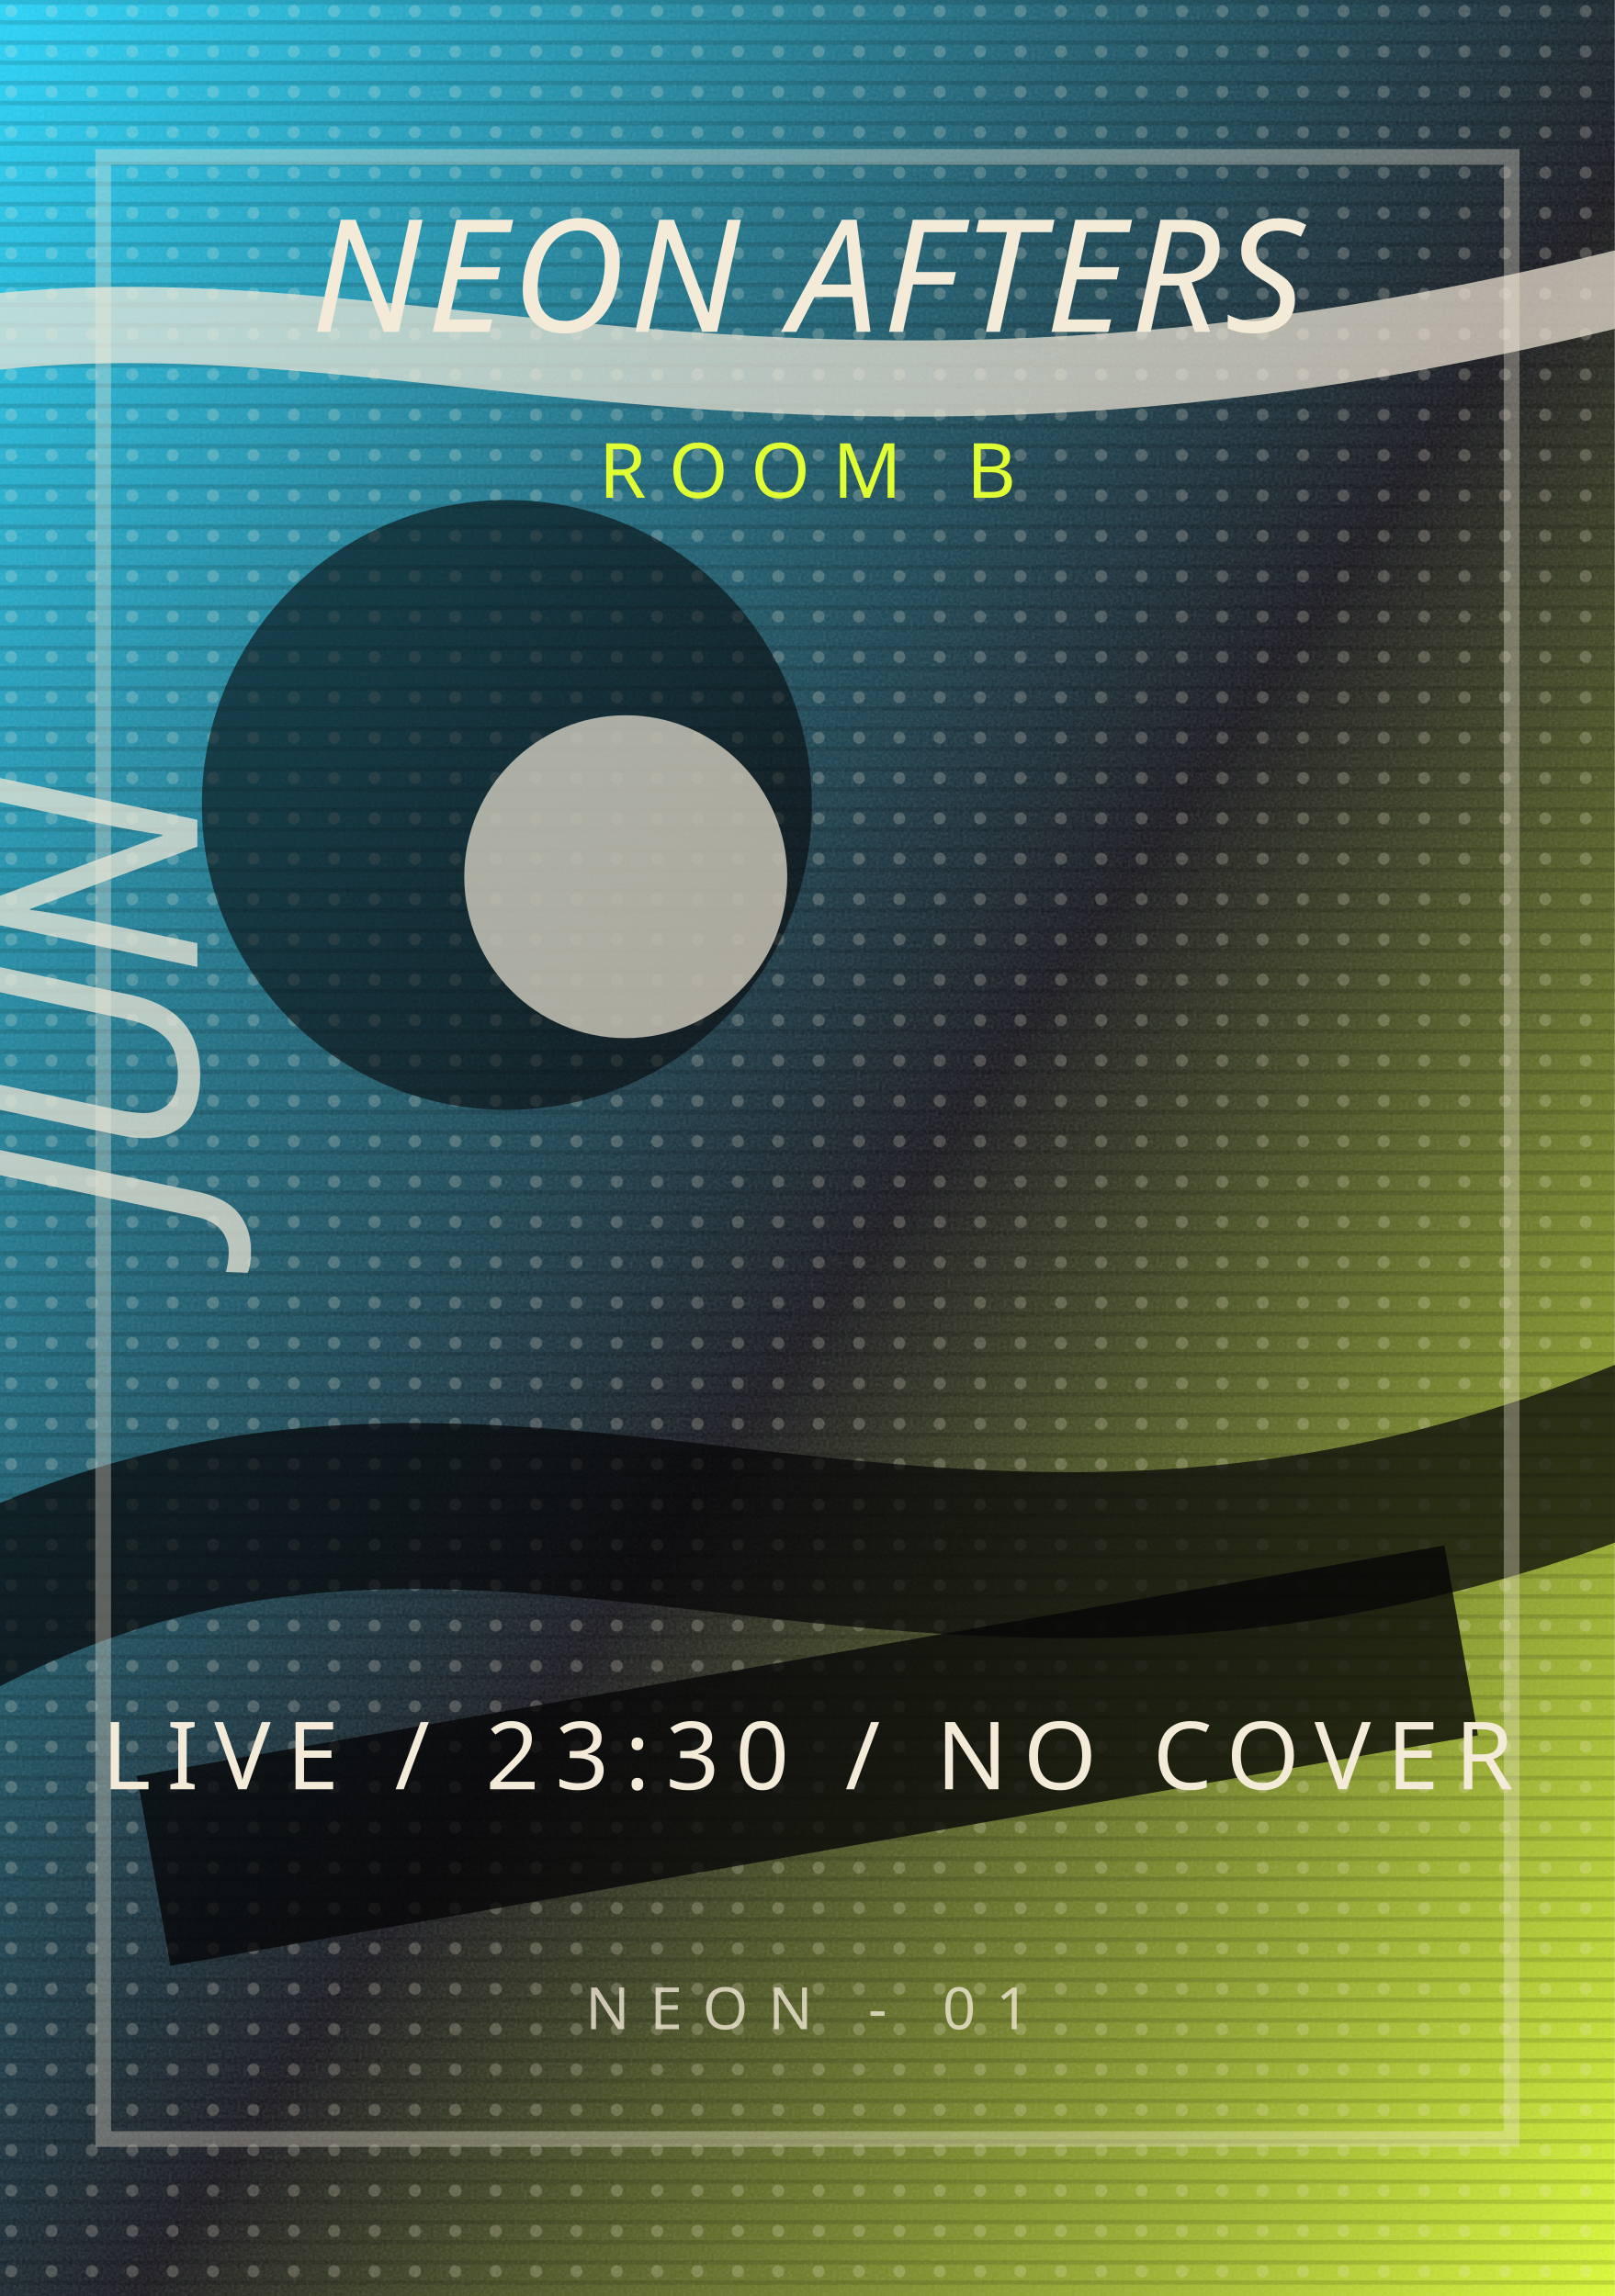
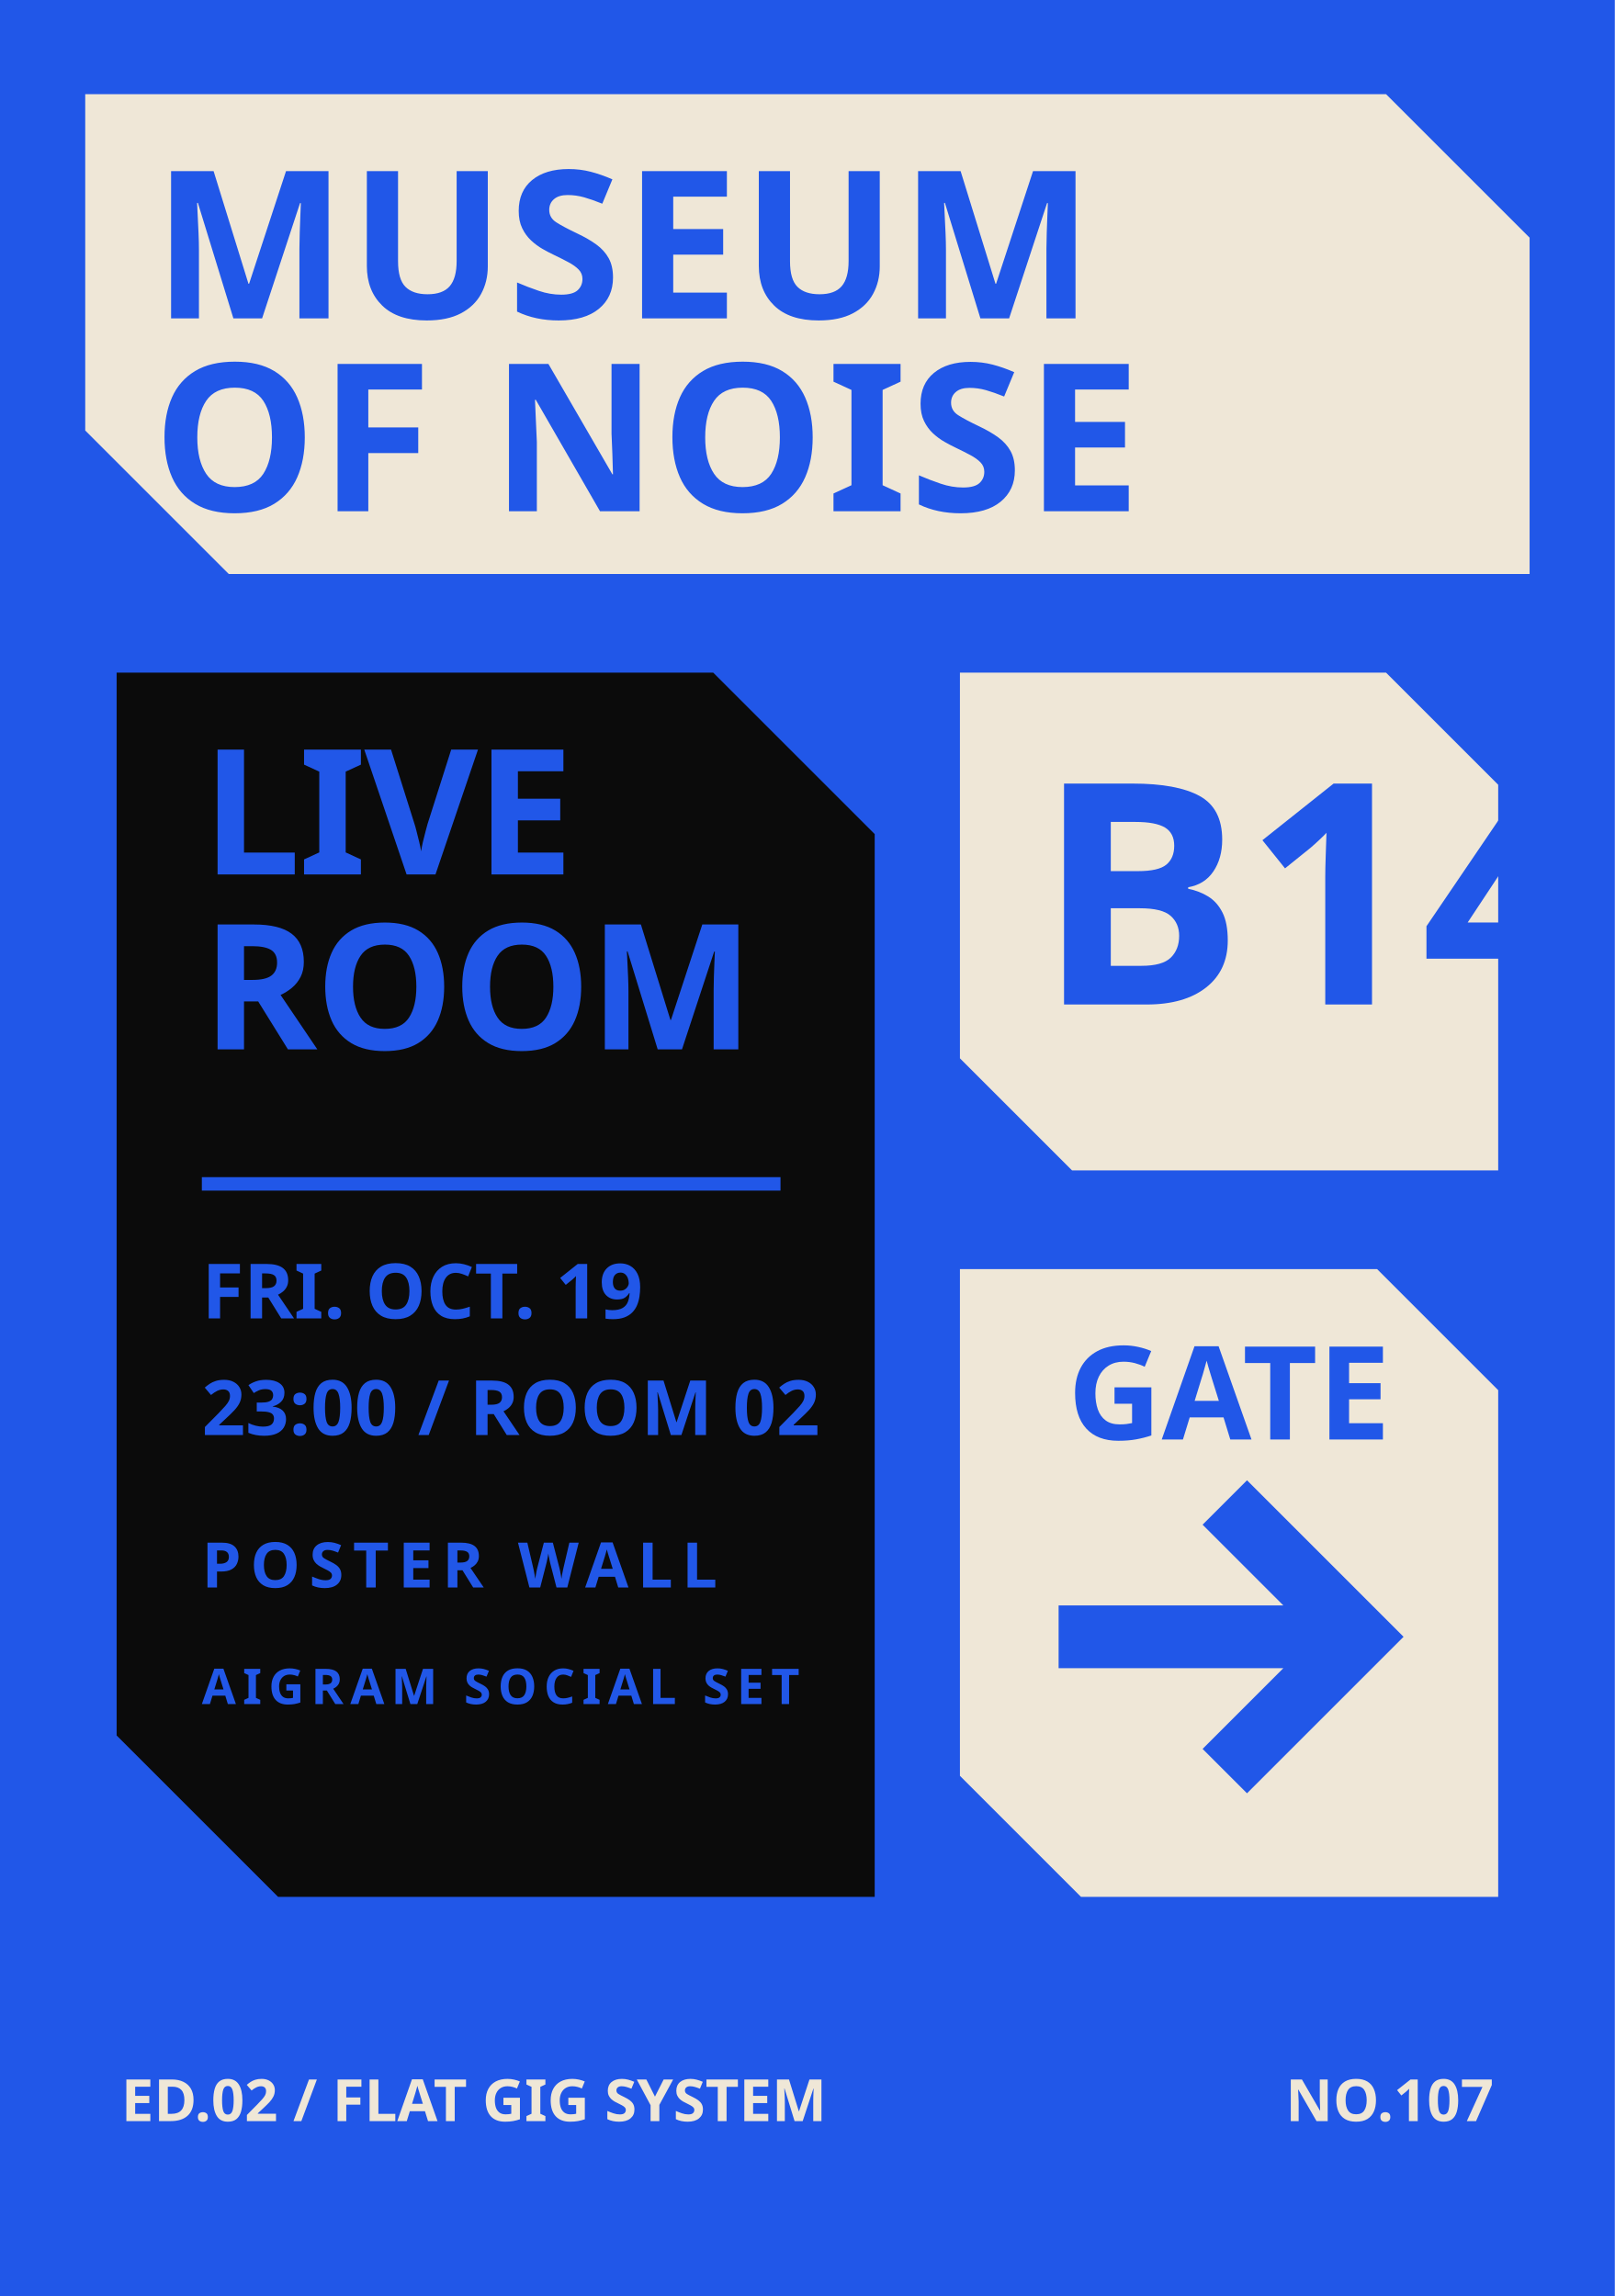
<svg xmlns="http://www.w3.org/2000/svg" viewBox="0 0 720 1024">
-   <defs>
-     <linearGradient id="g" x1="0" y1="0" x2="1" y2="1">
-       <stop offset="0" stop-color="#24d8ff" />
-       <stop offset="0.54" stop-color="#17171d" />
-       <stop offset="1" stop-color="#dfff34" />
-     </linearGradient>
-     <filter id="rough">
-       <feTurbulence type="fractalNoise" baseFrequency="0.72" numOctaves="3" seed="3" />
-       <feColorMatrix type="saturate" values="0" />
-       <feComponentTransfer>
-         <feFuncA type="table" tableValues="0 .2" />
-       </feComponentTransfer>
-     </filter>
-     <pattern id="dot" width="18" height="18" patternUnits="userSpaceOnUse">
-       <circle cx="5" cy="5" r="2.7" fill="#f3ead8" opacity=".42" />
-     </pattern>
-     <pattern id="scan" width="1" height="9" patternUnits="userSpaceOnUse">
-       <rect width="1" height="2" fill="#000" opacity=".24" />
-     </pattern>
-   </defs>
-   <rect width="720" height="1024" fill="url(#g)" />
-   <rect width="720" height="1024" filter="url(#rough)" opacity=".92" />
-   <rect width="720" height="1024" fill="url(#dot)" opacity=".52" />
-   <rect width="720" height="1024" fill="url(#scan)" opacity=".5" />
-   <path d="M-90 166 C 150 92, 326 248, 798 108" fill="none" stroke="#f3ead8" stroke-width="34" stroke-linecap="round" opacity=".7" />
-   <path d="M-80 758 C 220 544, 412 824, 820 602" fill="none" stroke="#050507" stroke-width="74" stroke-linecap="round" opacity=".72" />
-   <circle cx="226" cy="359" r="136" fill="#050507" opacity=".58" />
-   <circle cx="279" cy="391" r="72" fill="#f3ead8" opacity=".68" />
-   <rect x="46" y="70" width="628" height="884" fill="none" stroke="#f3ead8" stroke-width="7" opacity=".34" />
-   <rect x="64" y="740" width="592" height="86" fill="#050507" opacity=".78" transform="rotate(-10 360 783)" />
-   <text x="360" y="148" text-anchor="middle" fill="#f3ead8" font-family="Impact, Arial Black, sans-serif" font-size="70" font-style="italic" letter-spacing="2">NEON AFTERS</text>
-   <text x="360" y="222" text-anchor="middle" fill="#dfff34" font-family="Arial Black, sans-serif" font-size="34" letter-spacing="10">ROOM B</text>
-   <text x="88" y="548" fill="#f3ead8" opacity=".72" font-family="Impact, Arial Black, sans-serif" font-size="126" font-style="italic" letter-spacing="-4" transform="rotate(-90 88 548)">JUN</text>
-   <text x="360" y="798" text-anchor="middle" fill="#f3ead8" font-family="Arial Black, sans-serif" font-size="42" letter-spacing="7">LIVE / 23:30 / NO COVER</text>
-   <text x="360" y="905" text-anchor="middle" fill="#f3ead8" opacity=".78" font-family="Arial Black, sans-serif" font-size="26" letter-spacing="9">NEON - 01</text>
+   <rect width="720" height="1024" fill="#2157E8" />
+   <path d="M38 42H618L682 106V256H102L38 192Z" fill="#EFE7D7" />
+   <text x="68" y="142" fill="#2157E8" font-family="Impact, Arial Black, sans-serif" font-size="92" font-weight="900" letter-spacing="1">MUSEUM</text>
+   <text x="68" y="228" fill="#2157E8" font-family="Impact, Arial Black, sans-serif" font-size="92" font-weight="900" letter-spacing="1">OF NOISE</text>
+   <path d="M52 300H318L390 372V846H124L52 774Z" fill="#0B0B0B" />
+   <text x="90" y="390" fill="#2157E8" font-family="Impact, Arial Black, sans-serif" font-size="78" font-weight="900" letter-spacing="-1">LIVE</text>
+   <text x="90" y="468" fill="#2157E8" font-family="Impact, Arial Black, sans-serif" font-size="78" font-weight="900" letter-spacing="-1">ROOM</text>
+   <line x1="90" y1="528" x2="348" y2="528" stroke="#2157E8" stroke-width="6" />
+   <text x="90" y="588" fill="#2157E8" font-family="Arial Black, sans-serif" font-size="34" font-weight="900">FRI. OCT. 19</text>
+   <text x="90" y="640" fill="#2157E8" font-family="Arial Black, sans-serif" font-size="34" font-weight="900">23:00 / ROOM 02</text>
+   <text x="90" y="708" fill="#2157E8" font-family="Arial Black, sans-serif" font-size="28" font-weight="900" letter-spacing="4">POSTER WALL</text>
+   <text x="90" y="760" fill="#2157E8" font-family="Arial Black, sans-serif" font-size="22" font-weight="900" letter-spacing="3">AIGRAM SOCIAL SET</text>
+   <path d="M428 300H618L668 350V522H478L428 472Z" fill="#EFE7D7" />
+   <text x="462" y="448" fill="#2157E8" font-family="Impact, Arial Black, sans-serif" font-size="138" font-weight="900">B14</text>
+   <path d="M428 566H614L668 620V846H482L428 792Z" fill="#EFE7D7" />
+   <text x="548" y="642" fill="#2157E8" font-family="Impact, Arial Black, sans-serif" font-size="58" font-weight="900" text-anchor="middle">GATE</text>
+   <path d="M486 730H596M556 680L606 730L556 780" fill="none" stroke="#2157E8" stroke-width="28" stroke-linecap="square" stroke-linejoin="miter" />
+   <text x="54" y="946" fill="#EFE7D7" font-family="Arial Black, sans-serif" font-size="26" font-weight="900">ED.02 / FLAT GIG SYSTEM</text>
+   <text x="666" y="946" fill="#EFE7D7" font-family="Arial Black, sans-serif" font-size="26" font-weight="900" text-anchor="end">NO.107</text>
</svg>
